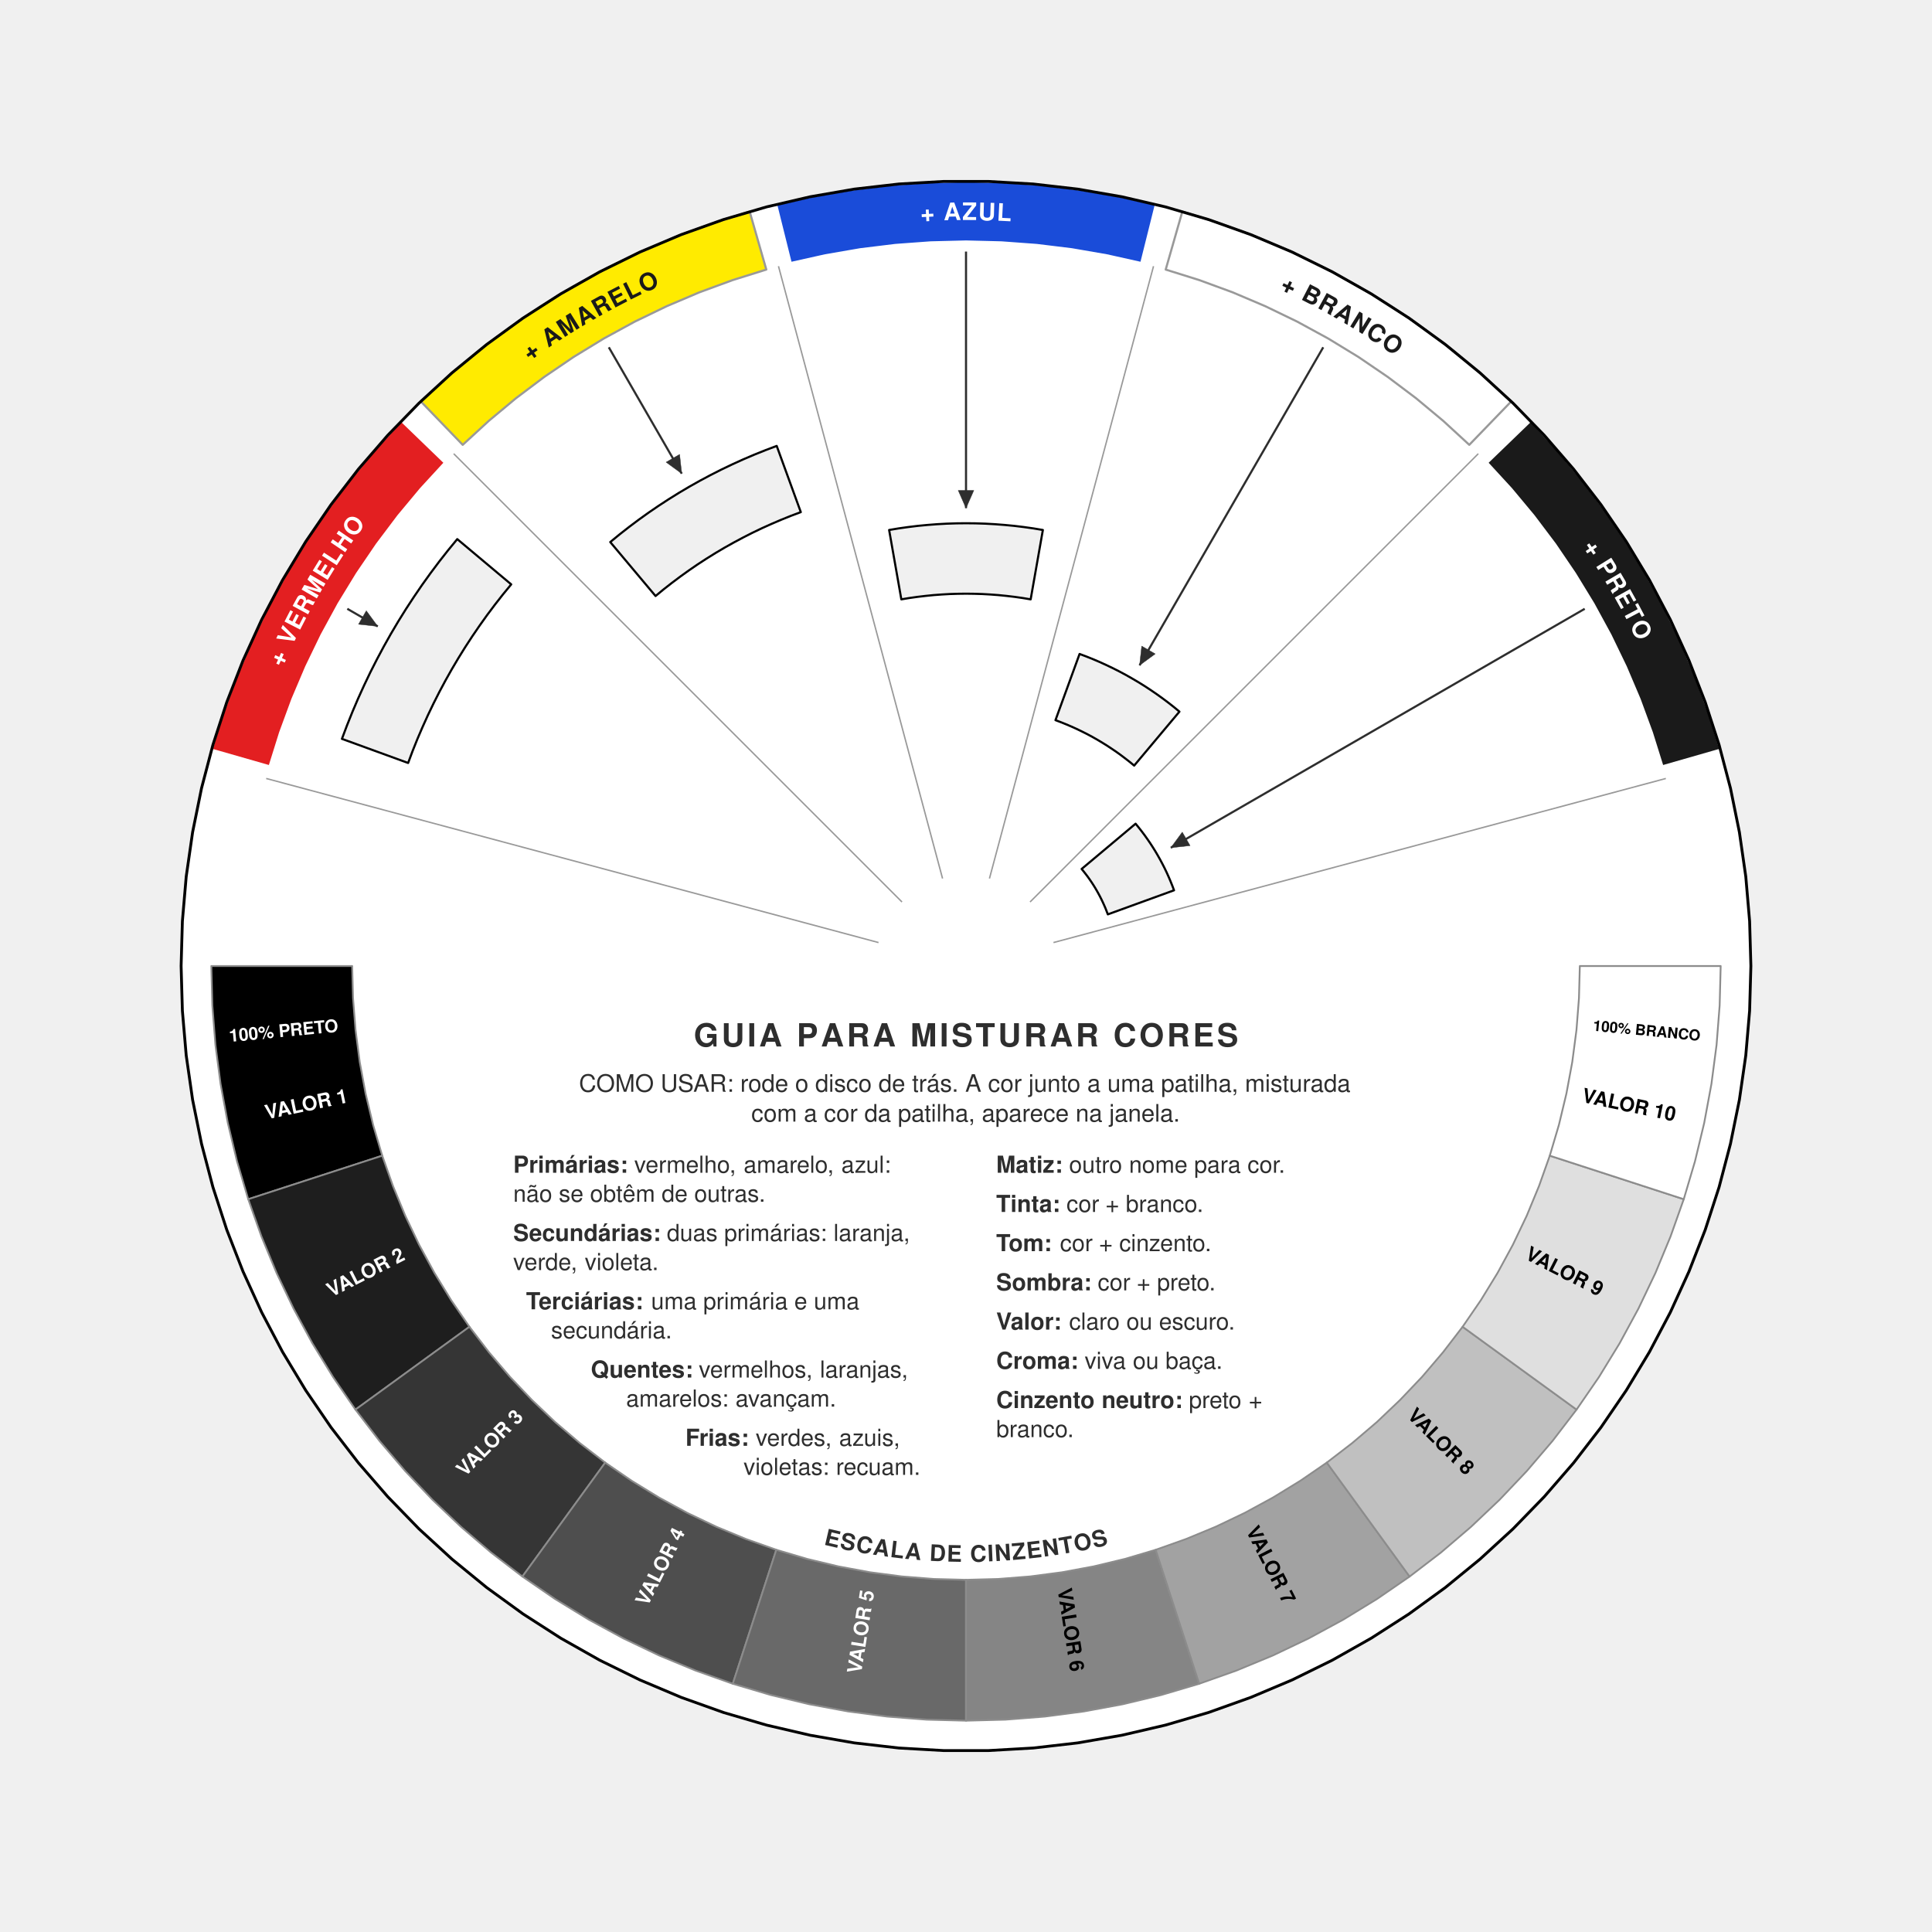
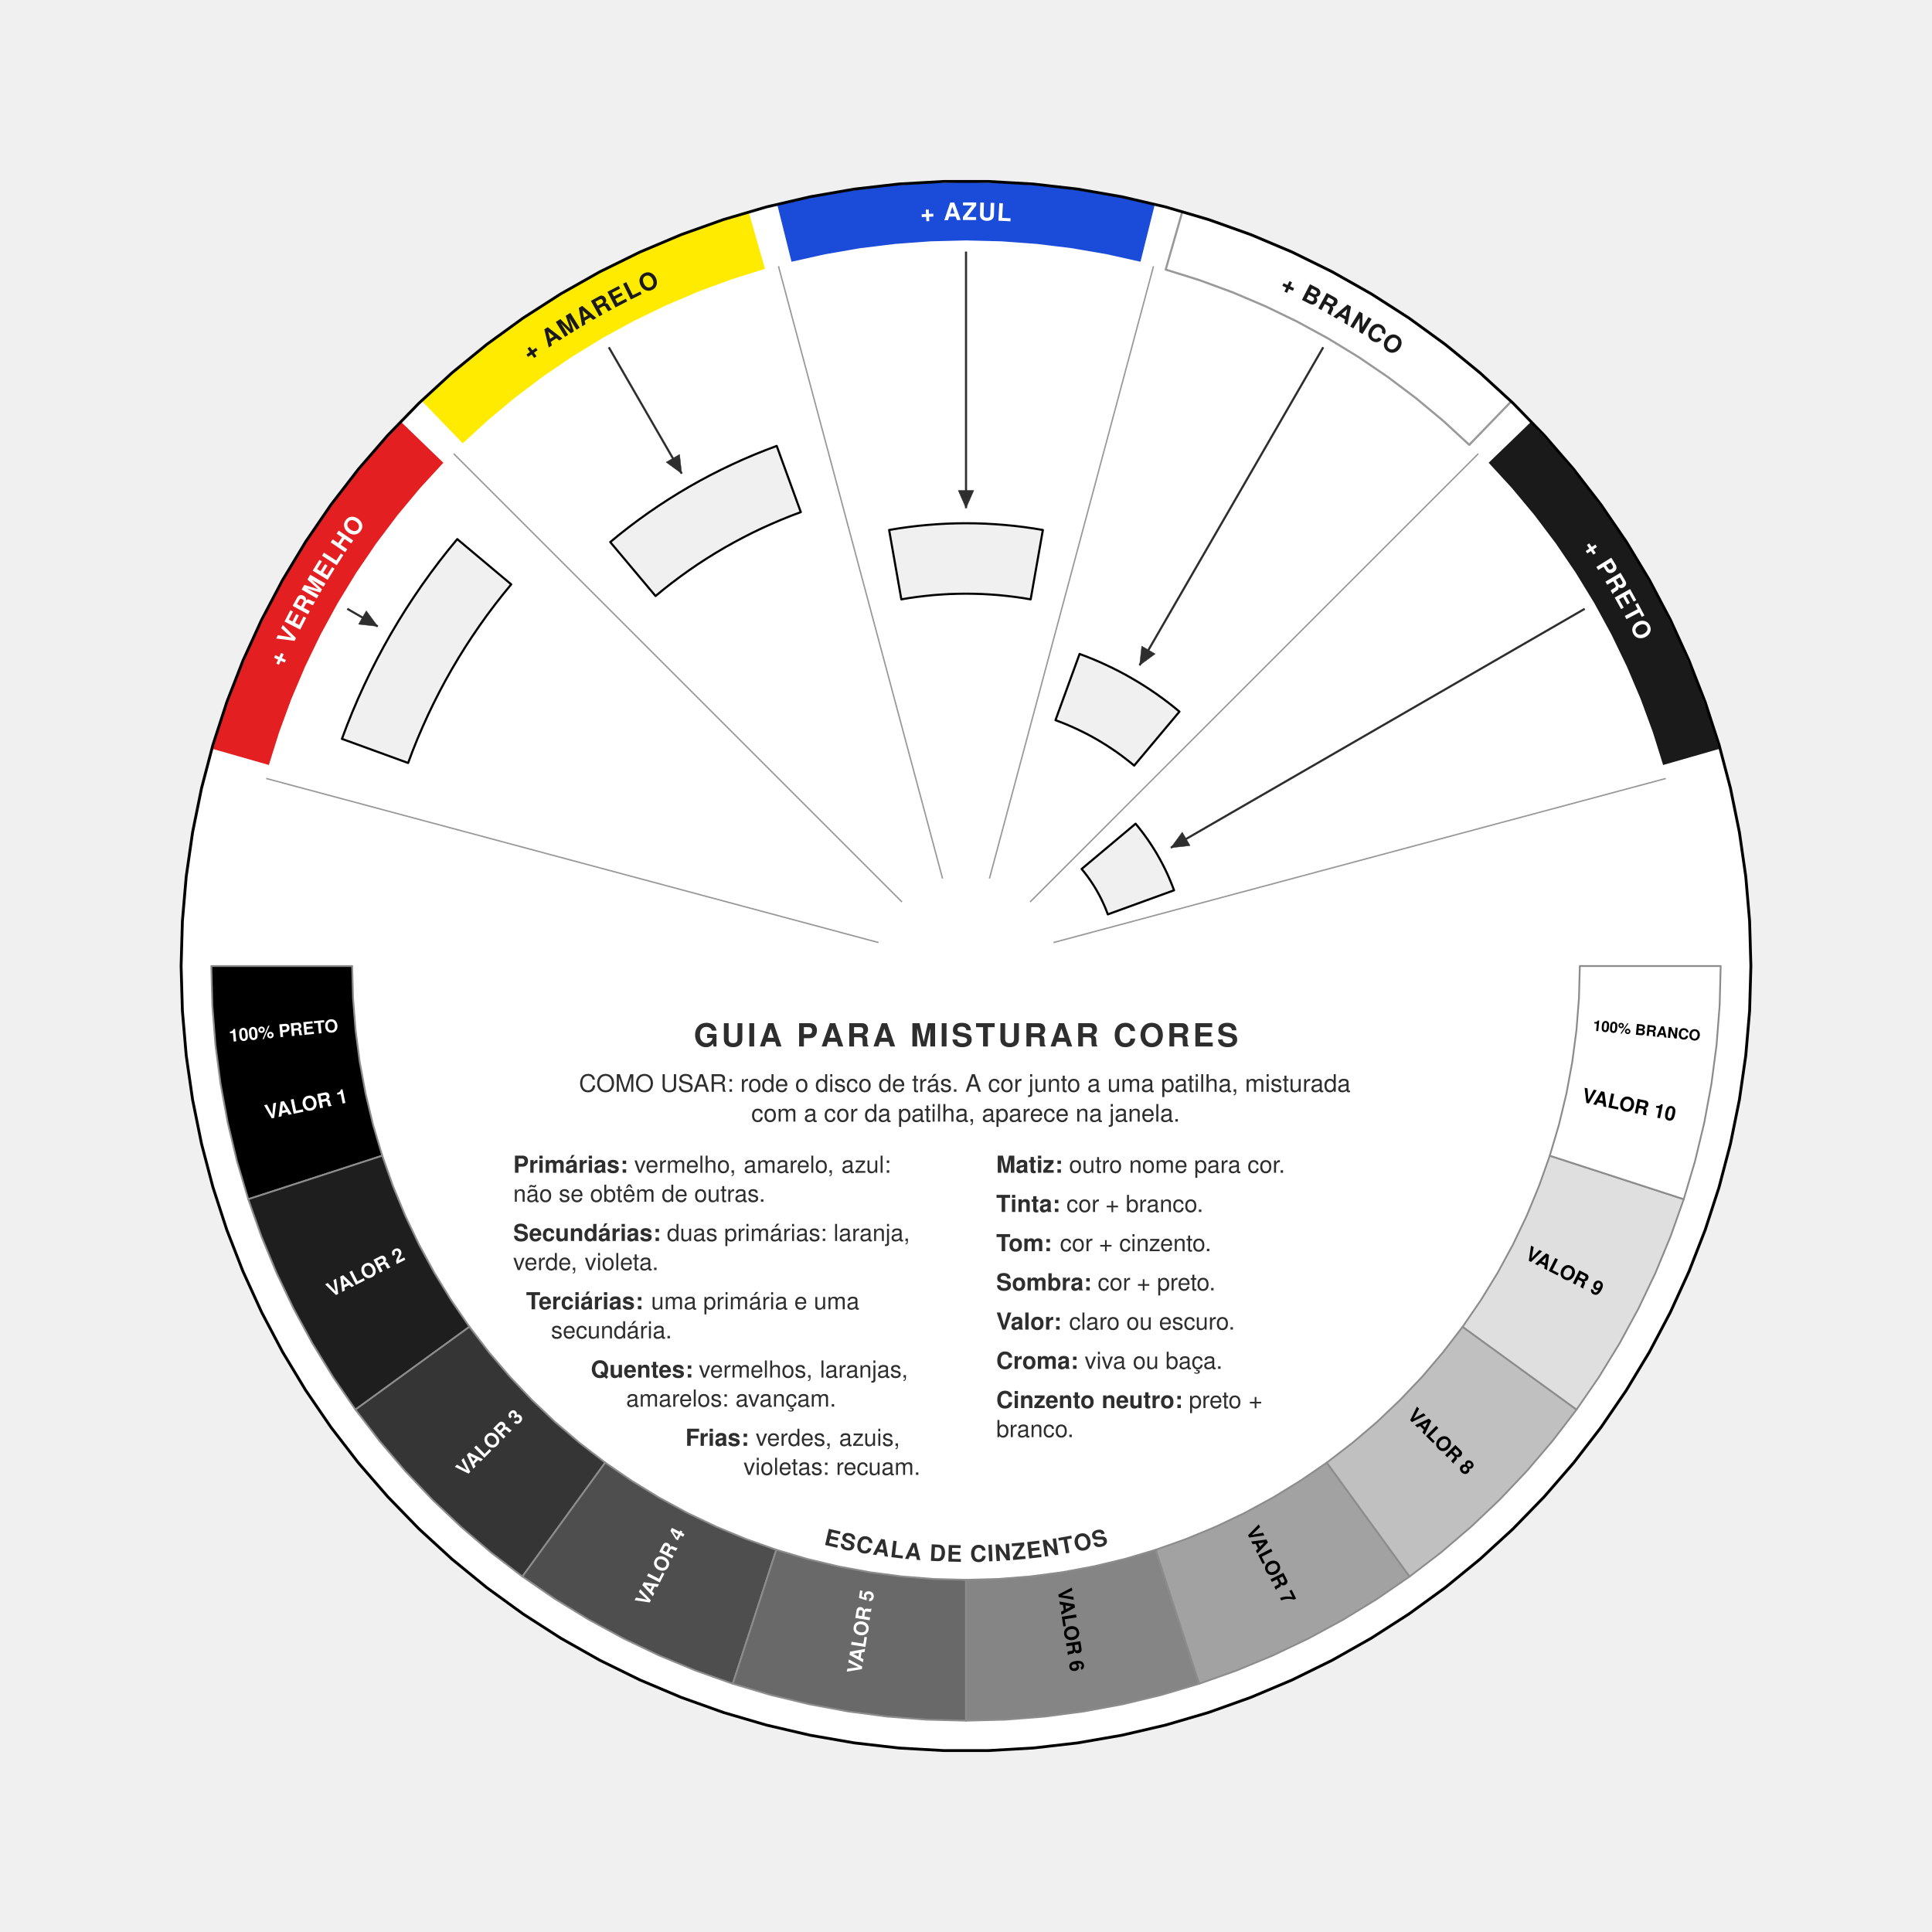
<svg xmlns="http://www.w3.org/2000/svg" viewBox="0 0 544.25 544.25" font-family="Helvetica, Arial, 'Liberation Sans', sans-serif">
  <path d="M493.23,272.13 L492.87,259.50 L491.79,246.92 L489.99,234.42 L487.48,222.05 L484.27,209.83 L480.37,197.82 L475.79,186.06 L470.54,174.57 L464.65,163.40 L458.13,152.59 L451.00,142.17 L443.29,132.17 L435.02,122.62 L426.22,113.57 L416.92,105.03 L407.14,97.03 L396.93,89.61 L386.30,82.79 L375.31,76.58 L363.98,71.00 L352.34,66.09 L340.45,61.85 L328.33,58.29 L316.03,55.43 L303.59,53.27 L291.05,51.83 L278.44,51.11 L265.81,51.11 L253.21,51.83 L240.66,53.27 L228.22,55.43 L215.92,58.29 L203.80,61.85 L191.91,66.09 L180.28,71.00 L168.94,76.58 L157.95,82.79 L147.33,89.61 L137.11,97.03 L127.33,105.03 L118.03,113.57 L109.23,122.62 L100.96,132.17 L93.25,142.17 L86.12,152.59 L79.60,163.40 L73.71,174.57 L68.46,186.06 L63.88,197.82 L59.98,209.83 L56.77,222.05 L54.26,234.42 L52.46,246.92 L51.38,259.50 L51.02,272.13 L51.38,284.75 L52.46,297.33 L54.26,309.83 L56.77,322.20 L59.98,334.42 L63.88,346.43 L68.46,358.19 L73.71,369.68 L79.60,380.85 L86.12,391.66 L93.25,402.09 L100.96,412.09 L109.23,421.63 L118.03,430.69 L127.33,439.22 L137.11,447.22 L147.33,454.64 L157.95,461.47 L168.94,467.68 L180.28,473.25 L191.91,478.16 L203.80,482.41 L215.92,485.96 L228.22,488.82 L240.66,490.98 L253.21,492.42 L265.81,493.14 L278.44,493.14 L291.05,492.42 L303.59,490.98 L316.03,488.82 L328.33,485.96 L340.45,482.41 L352.34,478.16 L363.98,473.25 L375.31,467.68 L386.30,461.47 L396.93,454.64 L407.14,447.22 L416.92,439.22 L426.22,430.69 L435.02,421.63 L443.29,412.09 L451.00,402.09 L458.13,391.66 L464.65,380.85 L470.54,369.68 L475.79,358.19 L480.37,346.43 L484.27,334.42 L487.48,322.20 L489.99,309.83 L491.79,297.33 L492.87,284.75 Z M128.81,151.87 L126.22,155.02 L123.70,158.23 L121.25,161.50 L118.87,164.82 L116.57,168.19 L114.34,171.60 L112.18,175.07 L110.10,178.58 L108.10,182.14 L106.18,185.74 L104.33,189.38 L102.57,193.06 L100.88,196.78 L99.28,200.53 L97.76,204.32 L96.32,208.14 L114.97,214.93 L116.25,211.51 L117.61,208.12 L119.05,204.77 L120.55,201.45 L122.13,198.16 L123.78,194.90 L125.50,191.68 L127.29,188.50 L129.15,185.36 L131.07,182.27 L133.07,179.21 L135.13,176.20 L137.25,173.23 L139.44,170.31 L141.69,167.44 L144.01,164.62 Z M218.80,125.62 L215.62,126.82 L212.46,128.09 L209.34,129.42 L206.24,130.83 L203.17,132.30 L200.14,133.84 L197.14,135.44 L194.17,137.11 L191.25,138.84 L188.36,140.64 L185.51,142.50 L182.70,144.42 L179.94,146.40 L177.22,148.44 L174.54,150.54 L171.91,152.70 L184.67,167.90 L186.96,166.01 L189.30,164.18 L191.67,162.40 L194.08,160.67 L196.53,158.99 L199.02,157.37 L201.54,155.80 L204.09,154.29 L206.68,152.84 L209.30,151.44 L211.95,150.09 L214.62,148.81 L217.33,147.59 L220.06,146.42 L222.81,145.31 L225.59,144.27 Z M293.78,149.30 L291.10,148.85 L288.41,148.47 L285.70,148.14 L283.00,147.88 L280.28,147.67 L277.57,147.52 L274.85,147.43 L272.13,147.40 L269.41,147.43 L266.69,147.52 L263.97,147.67 L261.26,147.88 L258.55,148.14 L255.85,148.47 L253.15,148.85 L250.47,149.30 L253.91,168.84 L256.17,168.46 L258.44,168.14 L260.71,167.87 L262.98,167.64 L265.27,167.47 L267.55,167.34 L269.84,167.27 L272.13,167.24 L274.41,167.27 L276.70,167.34 L278.99,167.47 L281.27,167.64 L283.54,167.87 L285.82,168.14 L288.08,168.46 L290.34,168.84 Z M332.25,200.47 L330.68,199.17 L329.07,197.91 L327.44,196.69 L325.78,195.50 L324.10,194.35 L322.39,193.23 L320.65,192.15 L318.90,191.12 L317.12,190.11 L315.32,189.15 L313.50,188.23 L311.66,187.35 L309.80,186.50 L307.92,185.70 L306.03,184.94 L304.12,184.22 L297.33,202.87 L298.84,203.44 L300.33,204.04 L301.81,204.67 L303.27,205.33 L304.72,206.03 L306.16,206.75 L307.58,207.51 L308.98,208.30 L310.36,209.12 L311.73,209.97 L313.07,210.85 L314.40,211.75 L315.71,212.69 L316.99,213.66 L318.26,214.65 L319.50,215.67 Z M330.73,250.80 L330.25,249.52 L329.74,248.26 L329.21,247.01 L328.65,245.77 L328.06,244.54 L327.44,243.33 L326.80,242.13 L326.13,240.94 L325.44,239.77 L324.72,238.62 L323.98,237.48 L323.21,236.36 L322.42,235.25 L321.60,234.16 L320.76,233.09 L319.90,232.04 L304.70,244.79 L305.29,245.51 L305.86,246.24 L306.42,246.98 L306.96,247.74 L307.48,248.50 L307.99,249.28 L308.48,250.07 L308.95,250.87 L309.40,251.67 L309.84,252.49 L310.26,253.32 L310.66,254.16 L311.04,255.00 L311.41,255.85 L311.75,256.72 L312.08,257.58 Z" fill="#ffffff" fill-rule="evenodd" />
  <path d="M113.08,118.54 L105.77,126.49 L98.85,134.79 L92.35,143.42 L86.27,152.35 L80.65,161.57 L75.47,171.06 L70.77,180.79 L66.55,190.73 L62.82,200.87 L59.59,211.18 L75.94,215.87 L78.92,206.35 L82.36,196.99 L86.26,187.81 L90.60,178.83 L95.37,170.08 L100.57,161.57 L106.18,153.32 L112.18,145.35 L118.56,137.69 L125.31,130.35 Z" fill="#e31f21" stroke="#ffffff" stroke-width="0.60" stroke-linejoin="round" />
  <text x="79.51" y="188.06" font-size="6.80" fill="#ffffff" font-weight="bold" transform="rotate(-65.88 79.51 188.06)">+</text>
  <text x="82.19" y="182.17" font-size="6.80" fill="#ffffff" font-weight="bold" transform="rotate(-64.04 82.19 182.17)">V</text>
  <text x="84.31" y="177.83" font-size="6.80" fill="#ffffff" font-weight="bold" transform="rotate(-62.72 84.31 177.83)">E</text>
  <text x="86.52" y="173.53" font-size="6.80" fill="#ffffff" font-weight="bold" transform="rotate(-61.35 86.52 173.53)">R</text>
  <text x="89.02" y="168.96" font-size="6.80" fill="#ffffff" font-weight="bold" transform="rotate(-59.83 89.02 168.96)">M</text>
  <text x="92.03" y="163.81" font-size="6.80" fill="#ffffff" font-weight="bold" transform="rotate(-58.36 92.03 163.81)">E</text>
  <text x="94.57" y="159.69" font-size="6.80" fill="#ffffff" font-weight="bold" transform="rotate(-57.09 94.57 159.69)">L</text>
  <text x="96.99" y="155.95" font-size="6.80" fill="#ffffff" font-weight="bold" transform="rotate(-55.77 96.99 155.95)">H</text>
  <text x="99.92" y="151.65" font-size="6.80" fill="#ffffff" font-weight="bold" transform="rotate(-54.30 99.92 151.65)">O</text>
  <path d="M128.81,151.87 L126.22,155.02 L123.70,158.23 L121.25,161.50 L118.87,164.82 L116.57,168.19 L114.34,171.60 L112.18,175.07 L110.10,178.58 L108.10,182.14 L106.18,185.74 L104.33,189.38 L102.57,193.06 L100.88,196.78 L99.28,200.53 L97.76,204.32 L96.32,208.14 L114.97,214.93 L116.25,211.51 L117.61,208.12 L119.05,204.77 L120.55,201.45 L122.13,198.16 L123.78,194.90 L125.50,191.68 L127.29,188.50 L129.15,185.36 L131.07,182.27 L133.07,179.21 L135.13,176.20 L137.25,173.23 L139.44,170.31 L141.69,167.44 L144.01,164.62 Z" fill="none" stroke="#000000" stroke-width="0.60" stroke-linejoin="round" />
  <path d="M97.83,171.50 L106.42,176.46" fill="none" stroke="#2e2e2e" stroke-width="0.60" stroke-linejoin="round" />
  <path d="M106.42,176.46 L100.99,175.86 L103.19,172.05 Z" fill="#2e2e2e" stroke="#2e2e2e" stroke-width="0.10" stroke-linejoin="round" />
-   <path d="M211.18,59.59 L200.87,62.82 L190.73,66.55 L180.79,70.77 L171.06,75.47 L161.57,80.65 L152.35,86.27 L143.42,92.35 L134.79,98.85 L126.49,105.77 L118.54,113.08 L130.35,125.31 L137.69,118.56 L145.35,112.18 L153.32,106.18 L161.57,100.57 L170.08,95.37 L178.83,90.60 L187.81,86.26 L196.99,82.36 L206.35,78.92 L215.87,75.94 Z" fill="#ffeb00" stroke="#999999" stroke-width="0.60" stroke-linejoin="round" />
+   <path d="M211.18,59.59 L200.87,62.82 L190.73,66.55 L180.79,70.77 L171.06,75.47 L161.57,80.65 L152.35,86.27 L143.42,92.35 L134.79,98.85 L126.49,105.77 L118.54,113.08 L130.35,125.31 L137.69,118.56 L145.35,112.18 L153.32,106.18 L161.57,100.57 L170.08,95.37 L178.83,90.60 L187.81,86.26 L196.99,82.36 L206.35,78.92 L215.87,75.94 Z" fill="#ffeb00" stroke="#ffffff" stroke-width="0.60" stroke-linejoin="round" />
  <text x="149.16" y="101.70" font-size="6.80" fill="#1a1a1a" font-weight="bold" transform="rotate(-35.27 149.16 101.70)">+</text>
  <text x="154.45" y="97.99" font-size="6.80" fill="#1a1a1a" font-weight="bold" transform="rotate(-33.38 154.45 97.99)">A</text>
  <text x="158.80" y="95.13" font-size="6.80" fill="#1a1a1a" font-weight="bold" transform="rotate(-31.86 158.80 95.13)">M</text>
  <text x="163.87" y="91.99" font-size="6.80" fill="#1a1a1a" font-weight="bold" transform="rotate(-30.33 163.87 91.99)">A</text>
  <text x="168.37" y="89.36" font-size="6.80" fill="#1a1a1a" font-weight="bold" transform="rotate(-28.91 168.37 89.36)">R</text>
  <text x="172.93" y="86.85" font-size="6.80" fill="#1a1a1a" font-weight="bold" transform="rotate(-27.54 172.93 86.85)">E</text>
  <text x="177.22" y="84.61" font-size="6.80" fill="#1a1a1a" font-weight="bold" transform="rotate(-26.28 177.22 84.61)">L</text>
  <text x="181.22" y="82.64" font-size="6.80" fill="#1a1a1a" font-weight="bold" transform="rotate(-24.91 181.22 82.64)">O</text>
  <path d="M218.80,125.62 L215.62,126.82 L212.46,128.09 L209.34,129.42 L206.24,130.83 L203.17,132.30 L200.14,133.84 L197.14,135.44 L194.17,137.11 L191.25,138.84 L188.36,140.64 L185.51,142.50 L182.70,144.42 L179.94,146.40 L177.22,148.44 L174.54,150.54 L171.91,152.70 L184.67,167.90 L186.96,166.01 L189.30,164.18 L191.67,162.40 L194.08,160.67 L196.53,158.99 L199.02,157.37 L201.54,155.80 L204.09,154.29 L206.68,152.84 L209.30,151.44 L211.95,150.09 L214.62,148.81 L217.33,147.59 L220.06,146.42 L222.81,145.31 L225.59,144.27 Z" fill="none" stroke="#000000" stroke-width="0.60" stroke-linejoin="round" />
  <path d="M171.50,97.83 L192.05,133.43" fill="none" stroke="#2e2e2e" stroke-width="0.60" stroke-linejoin="round" />
  <path d="M192.05,133.43 L187.64,130.20 L191.45,128.00 Z" fill="#2e2e2e" stroke="#2e2e2e" stroke-width="0.10" stroke-linejoin="round" />
  <path d="M325.62,57.59 L315.07,55.23 L304.43,53.40 L293.70,52.08 L282.93,51.29 L272.13,51.02 L261.33,51.29 L250.55,52.08 L239.83,53.40 L229.18,55.23 L218.64,57.59 L222.75,74.09 L232.48,71.92 L242.31,70.22 L252.21,69.01 L262.16,68.28 L272.13,68.03 L282.10,68.28 L292.04,69.01 L301.94,70.22 L311.77,71.92 L321.50,74.09 Z" fill="#1a4cd9" stroke="#ffffff" stroke-width="0.60" stroke-linejoin="round" />
  <text x="259.39" y="62.35" font-size="6.80" fill="#ffffff" font-weight="bold" transform="rotate(-2.93 259.39 62.35)">+</text>
  <text x="265.84" y="62.06" font-size="6.80" fill="#ffffff" font-weight="bold" transform="rotate(-1.04 265.84 62.06)">A</text>
  <text x="271.05" y="61.97" font-size="6.80" fill="#ffffff" font-weight="bold" transform="rotate(0.27 271.05 61.97)">Z</text>
  <text x="275.51" y="61.99" font-size="6.80" fill="#ffffff" font-weight="bold" transform="rotate(1.59 275.51 61.99)">U</text>
  <text x="280.71" y="62.14" font-size="6.80" fill="#ffffff" font-weight="bold" transform="rotate(2.91 280.71 62.14)">L</text>
  <path d="M293.78,149.30 L291.10,148.85 L288.41,148.47 L285.70,148.14 L283.00,147.88 L280.28,147.67 L277.57,147.52 L274.85,147.43 L272.13,147.40 L269.41,147.43 L266.69,147.52 L263.97,147.67 L261.26,147.88 L258.55,148.14 L255.85,148.47 L253.15,148.85 L250.47,149.30 L253.91,168.84 L256.17,168.46 L258.44,168.14 L260.71,167.87 L262.98,167.64 L265.27,167.47 L267.55,167.34 L269.84,167.27 L272.13,167.24 L274.41,167.27 L276.70,167.34 L278.99,167.47 L281.27,167.64 L283.54,167.87 L285.82,168.14 L288.08,168.46 L290.34,168.84 Z" fill="none" stroke="#000000" stroke-width="0.60" stroke-linejoin="round" />
  <path d="M272.13,70.87 L272.13,143.15" fill="none" stroke="#2e2e2e" stroke-width="0.60" stroke-linejoin="round" />
  <path d="M272.13,143.15 L269.93,138.15 L274.33,138.15 Z" fill="#2e2e2e" stroke="#2e2e2e" stroke-width="0.10" stroke-linejoin="round" />
  <path d="M425.72,113.08 L417.76,105.77 L409.46,98.85 L400.83,92.35 L391.90,86.27 L382.68,80.65 L373.19,75.47 L363.46,70.77 L353.52,66.55 L343.38,62.82 L333.07,59.59 L328.38,75.94 L337.90,78.92 L347.26,82.36 L356.44,86.26 L365.42,90.60 L374.17,95.37 L382.69,100.57 L390.93,106.18 L398.90,112.18 L406.56,118.56 L413.90,125.31 Z" fill="#ffffff" stroke="#999999" stroke-width="0.60" stroke-linejoin="round" />
  <text x="360.43" y="81.42" font-size="6.80" fill="#1a1a1a" font-weight="bold" transform="rotate(25.39 360.43 81.42)">+</text>
  <text x="366.26" y="84.22" font-size="6.80" fill="#1a1a1a" font-weight="bold" transform="rotate(27.28 366.26 84.22)">B</text>
  <text x="370.89" y="86.61" font-size="6.80" fill="#1a1a1a" font-weight="bold" transform="rotate(28.70 370.89 86.61)">R</text>
  <text x="375.45" y="89.12" font-size="6.80" fill="#1a1a1a" font-weight="bold" transform="rotate(30.12 375.45 89.12)">A</text>
  <text x="379.96" y="91.73" font-size="6.80" fill="#1a1a1a" font-weight="bold" transform="rotate(31.54 379.96 91.73)">N</text>
  <text x="384.40" y="94.46" font-size="6.80" fill="#1a1a1a" font-weight="bold" transform="rotate(32.96 384.40 94.46)">C</text>
  <text x="388.77" y="97.30" font-size="6.80" fill="#1a1a1a" font-weight="bold" transform="rotate(34.43 388.77 97.30)">O</text>
  <path d="M332.25,200.47 L330.68,199.17 L329.07,197.91 L327.44,196.69 L325.78,195.50 L324.10,194.35 L322.39,193.23 L320.65,192.15 L318.90,191.12 L317.12,190.11 L315.32,189.15 L313.50,188.23 L311.66,187.35 L309.80,186.50 L307.92,185.70 L306.03,184.94 L304.12,184.22 L297.33,202.87 L298.84,203.44 L300.33,204.04 L301.81,204.67 L303.27,205.33 L304.72,206.03 L306.16,206.75 L307.58,207.51 L308.98,208.30 L310.36,209.12 L311.73,209.97 L313.07,210.85 L314.40,211.75 L315.71,212.69 L316.99,213.66 L318.26,214.65 L319.50,215.67 Z" fill="none" stroke="#000000" stroke-width="0.60" stroke-linejoin="round" />
  <path d="M372.76,97.83 L321.02,187.43" fill="none" stroke="#2e2e2e" stroke-width="0.60" stroke-linejoin="round" />
  <path d="M321.02,187.43 L321.62,182.00 L325.43,184.20 Z" fill="#2e2e2e" stroke="#2e2e2e" stroke-width="0.10" stroke-linejoin="round" />
  <path d="M484.66,211.18 L481.43,200.87 L477.70,190.73 L473.48,180.79 L468.78,171.06 L463.61,161.57 L457.98,152.35 L451.90,143.42 L445.40,134.79 L438.49,126.49 L431.17,118.54 L418.94,130.35 L425.69,137.69 L432.07,145.35 L438.08,153.32 L443.68,161.57 L448.88,170.08 L453.65,178.83 L457.99,187.81 L461.89,196.99 L465.33,206.35 L468.31,215.87 Z" fill="#1a1a1a" stroke="#ffffff" stroke-width="0.60" stroke-linejoin="round" />
  <text x="445.87" y="153.88" font-size="6.80" fill="#ffffff" font-weight="bold" transform="rotate(56.30 445.87 153.88)">+</text>
  <text x="449.42" y="159.28" font-size="6.80" fill="#ffffff" font-weight="bold" transform="rotate(58.14 449.42 159.28)">P</text>
  <text x="451.97" y="163.39" font-size="6.80" fill="#ffffff" font-weight="bold" transform="rotate(59.51 451.97 163.39)">R</text>
  <text x="454.61" y="167.88" font-size="6.80" fill="#ffffff" font-weight="bold" transform="rotate(60.88 454.61 167.88)">E</text>
  <text x="456.96" y="172.11" font-size="6.80" fill="#ffffff" font-weight="bold" transform="rotate(62.15 456.96 172.11)">T</text>
  <text x="459.04" y="176.04" font-size="6.80" fill="#ffffff" font-weight="bold" transform="rotate(63.52 459.04 176.04)">O</text>
  <path d="M330.73,250.80 L330.25,249.52 L329.74,248.26 L329.21,247.01 L328.65,245.77 L328.06,244.54 L327.44,243.33 L326.80,242.13 L326.13,240.94 L325.44,239.77 L324.72,238.62 L323.98,237.48 L323.21,236.36 L322.42,235.25 L321.60,234.16 L320.76,233.09 L319.90,232.04 L304.70,244.79 L305.29,245.51 L305.86,246.24 L306.42,246.98 L306.96,247.74 L307.48,248.50 L307.99,249.28 L308.48,250.07 L308.95,250.87 L309.40,251.67 L309.84,252.49 L310.26,253.32 L310.66,254.16 L311.04,255.00 L311.41,255.85 L311.75,256.72 L312.08,257.58 Z" fill="none" stroke="#000000" stroke-width="0.60" stroke-linejoin="round" />
  <path d="M446.42,171.50 L329.82,238.82" fill="none" stroke="#2e2e2e" stroke-width="0.60" stroke-linejoin="round" />
  <path d="M329.82,238.82 L333.05,234.41 L335.25,238.22 Z" fill="#2e2e2e" stroke="#2e2e2e" stroke-width="0.10" stroke-linejoin="round" />
  <path d="M247.48,265.52 L74.99,219.30" fill="none" stroke="#999999" stroke-width="0.40" stroke-linejoin="round" />
  <path d="M254.09,254.09 L127.81,127.81" fill="none" stroke="#999999" stroke-width="0.40" stroke-linejoin="round" />
  <path d="M265.52,247.48 L219.30,74.99" fill="none" stroke="#999999" stroke-width="0.40" stroke-linejoin="round" />
  <path d="M278.73,247.48 L324.95,74.99" fill="none" stroke="#999999" stroke-width="0.40" stroke-linejoin="round" />
  <path d="M290.17,254.09 L416.44,127.81" fill="none" stroke="#999999" stroke-width="0.40" stroke-linejoin="round" />
  <path d="M296.77,265.52 L469.27,219.30" fill="none" stroke="#999999" stroke-width="0.40" stroke-linejoin="round" />
  <path d="M59.53,272.13 L59.82,283.25 L60.69,294.35 L62.14,305.38 L64.17,316.33 L66.77,327.15 L69.93,337.82 L107.68,325.56 L105.10,316.88 L102.99,308.08 L101.34,299.18 L100.16,290.20 L99.45,281.18 L99.21,272.13 Z" fill="#000000" stroke="#8c8c8c" stroke-width="0.50" stroke-linejoin="round" />
  <text x="64.68" y="293.52" font-size="4.95" fill="#ffffff" font-weight="bold" transform="rotate(-5.40 64.68 293.52)">100% PRETO</text>
  <text x="75.08" y="315.35" font-size="5.60" fill="#ffffff" font-weight="bold" transform="rotate(-11.80 75.08 315.35)">VALOR 1</text>
  <path d="M69.93,337.82 L73.65,348.31 L77.91,358.60 L82.70,368.64 L88.01,378.43 L93.83,387.92 L100.13,397.09 L132.24,373.76 L127.11,366.30 L122.38,358.58 L118.06,350.63 L114.16,342.46 L110.70,334.09 L107.68,325.56 Z" fill="#1e1e1e" stroke="#8c8c8c" stroke-width="0.50" stroke-linejoin="round" />
  <text x="93.31" y="365.50" font-size="5.60" fill="#ffffff" font-weight="bold" transform="rotate(-27.00 93.31 365.50)">VALOR 2</text>
  <path d="M100.13,397.09 L106.91,405.92 L114.13,414.38 L121.80,422.46 L129.87,430.12 L138.33,437.35 L147.16,444.12 L170.49,412.02 L163.31,406.50 L156.42,400.63 L149.86,394.39 L143.63,387.83 L137.75,380.94 L132.24,373.76 Z" fill="#353535" stroke="#8c8c8c" stroke-width="0.50" stroke-linejoin="round" />
  <text x="130.91" y="416.19" font-size="5.60" fill="#ffffff" font-weight="bold" transform="rotate(-45.00 130.91 416.19)">VALOR 3</text>
  <path d="M147.16,444.12 L156.34,450.43 L165.83,456.24 L175.61,461.55 L185.65,466.34 L195.94,470.60 L206.43,474.32 L218.69,436.58 L210.16,433.55 L201.80,430.09 L193.62,426.19 L185.67,421.87 L177.95,417.14 L170.49,412.02 Z" fill="#4e4e4e" stroke="#8c8c8c" stroke-width="0.50" stroke-linejoin="round" />
  <text x="182.34" y="452.77" font-size="5.60" fill="#ffffff" font-weight="bold" transform="rotate(-63.00 182.34 452.77)">VALOR 4</text>
  <path d="M206.43,474.32 L217.10,477.48 L227.92,480.08 L238.87,482.11 L249.90,483.56 L261.00,484.43 L272.13,484.72 L272.13,445.04 L263.08,444.80 L254.05,444.09 L245.08,442.91 L236.18,441.26 L227.37,439.15 L218.69,436.58 Z" fill="#696969" stroke="#8c8c8c" stroke-width="0.50" stroke-linejoin="round" />
  <text x="242.56" y="471.68" font-size="5.60" fill="#ffffff" font-weight="bold" transform="rotate(-81.00 242.56 471.68)">VALOR 5</text>
  <path d="M272.13,484.72 L283.25,484.43 L294.35,483.56 L305.38,482.11 L316.33,480.08 L327.15,477.48 L337.82,474.32 L325.56,436.58 L316.88,439.15 L308.08,441.26 L299.18,442.91 L290.20,444.09 L281.18,444.80 L272.13,445.04 Z" fill="#858585" stroke="#8c8c8c" stroke-width="0.50" stroke-linejoin="round" />
  <text x="297.89" y="447.71" font-size="5.60" fill="#000000" font-weight="bold" transform="rotate(81.00 297.89 447.71)">VALOR 6</text>
  <path d="M337.82,474.32 L348.31,470.60 L358.60,466.34 L368.64,461.55 L378.43,456.24 L387.92,450.43 L397.09,444.12 L373.76,412.02 L366.30,417.14 L358.58,421.87 L350.63,426.19 L342.46,430.09 L334.09,433.55 L325.56,436.58 Z" fill="#a2a2a2" stroke="#8c8c8c" stroke-width="0.50" stroke-linejoin="round" />
  <text x="350.89" y="431.15" font-size="5.60" fill="#000000" font-weight="bold" transform="rotate(63.00 350.89 431.15)">VALOR 7</text>
  <path d="M397.09,444.12 L405.92,437.35 L414.38,430.12 L422.46,422.46 L430.12,414.38 L437.35,405.92 L444.12,397.09 L412.02,373.76 L406.50,380.94 L400.63,387.83 L394.39,394.39 L387.83,400.63 L380.94,406.50 L373.76,412.02 Z" fill="#c0c0c0" stroke="#8c8c8c" stroke-width="0.50" stroke-linejoin="round" />
  <text x="396.18" y="399.03" font-size="5.60" fill="#000000" font-weight="bold" transform="rotate(45.00 396.18 399.03)">VALOR 8</text>
  <path d="M444.12,397.09 L450.43,387.92 L456.24,378.43 L461.55,368.64 L466.34,358.60 L470.60,348.31 L474.32,337.82 L436.58,325.56 L433.55,334.09 L430.09,342.46 L426.19,350.63 L421.87,358.58 L417.14,366.30 L412.02,373.76 Z" fill="#dfdfdf" stroke="#8c8c8c" stroke-width="0.50" stroke-linejoin="round" />
  <text x="429.32" y="354.48" font-size="5.60" fill="#000000" font-weight="bold" transform="rotate(27.00 429.32 354.48)">VALOR 9</text>
  <path d="M474.32,337.82 L477.48,327.15 L480.08,316.33 L482.11,305.38 L483.56,294.35 L484.43,283.25 L484.72,272.13 L445.04,272.13 L444.80,281.18 L444.09,290.20 L442.91,299.18 L441.26,308.08 L439.15,316.88 L436.58,325.56 Z" fill="#ffffff" stroke="#8c8c8c" stroke-width="0.50" stroke-linejoin="round" />
  <text x="448.64" y="290.33" font-size="4.20" fill="#000000" font-weight="bold" transform="rotate(5.40 448.64 290.33)">100% BRANCO</text>
  <text x="445.41" y="310.39" font-size="5.60" fill="#000000" font-weight="bold" transform="rotate(11.80 445.41 310.39)">VALOR 10</text>
  <text x="231.95" y="435.11" font-size="6.40" fill="#2e2e2e" font-weight="bold" transform="rotate(13.12 231.95 435.11)">E</text>
  <text x="236.40" y="436.14" font-size="6.40" fill="#2e2e2e" font-weight="bold" transform="rotate(11.56 236.40 436.14)">S</text>
  <text x="240.88" y="437.05" font-size="6.40" fill="#2e2e2e" font-weight="bold" transform="rotate(9.94 240.88 437.05)">C</text>
  <text x="245.72" y="437.90" font-size="6.40" fill="#2e2e2e" font-weight="bold" transform="rotate(8.26 245.72 437.90)">A</text>
  <text x="250.59" y="438.60" font-size="6.40" fill="#2e2e2e" font-weight="bold" transform="rotate(6.70 250.59 438.60)">L</text>
  <text x="254.78" y="439.09" font-size="6.40" fill="#2e2e2e" font-weight="bold" transform="rotate(5.14 254.78 439.09)">A</text>
  <text x="261.75" y="439.67" font-size="6.40" fill="#2e2e2e" font-weight="bold" transform="rotate(2.75 261.75 439.67)">D</text>
  <text x="266.67" y="439.90" font-size="6.40" fill="#2e2e2e" font-weight="bold" transform="rotate(1.13 266.67 439.90)">E</text>
  <text x="273.32" y="439.98" font-size="6.40" fill="#2e2e2e" font-weight="bold" transform="rotate(-1.19 273.32 439.98)">C</text>
  <text x="278.24" y="439.86" font-size="6.40" fill="#2e2e2e" font-weight="bold" transform="rotate(-2.39 278.24 439.86)">I</text>
  <text x="280.31" y="439.79" font-size="6.40" fill="#2e2e2e" font-weight="bold" transform="rotate(-3.58 280.31 439.79)">N</text>
  <text x="285.22" y="439.47" font-size="6.40" fill="#2e2e2e" font-weight="bold" transform="rotate(-5.14 285.22 439.47)">Z</text>
  <text x="289.42" y="439.09" font-size="6.40" fill="#2e2e2e" font-weight="bold" transform="rotate(-6.64 289.42 439.09)">E</text>
  <text x="293.96" y="438.56" font-size="6.40" fill="#2e2e2e" font-weight="bold" transform="rotate(-8.26 293.96 438.56)">N</text>
  <text x="298.82" y="437.85" font-size="6.40" fill="#2e2e2e" font-weight="bold" transform="rotate(-9.82 298.82 437.85)">T</text>
  <text x="302.97" y="437.13" font-size="6.40" fill="#2e2e2e" font-weight="bold" transform="rotate(-11.44 302.97 437.13)">O</text>
  <text x="308.15" y="436.08" font-size="6.40" fill="#2e2e2e" font-weight="bold" transform="rotate(-13.12 308.15 436.08)">S</text>
  <text x="195.43" y="294.80" font-size="9.00" fill="#2e2e2e" font-weight="bold">G</text>
  <text x="203.23" y="294.80" font-size="9.00" fill="#2e2e2e" font-weight="bold">U</text>
  <text x="210.53" y="294.80" font-size="9.00" fill="#2e2e2e" font-weight="bold">I</text>
  <text x="213.83" y="294.80" font-size="9.00" fill="#2e2e2e" font-weight="bold">A</text>
  <text x="224.43" y="294.80" font-size="9.00" fill="#2e2e2e" font-weight="bold">P</text>
  <text x="231.23" y="294.80" font-size="9.00" fill="#2e2e2e" font-weight="bold">A</text>
  <text x="238.53" y="294.80" font-size="9.00" fill="#2e2e2e" font-weight="bold">R</text>
  <text x="245.83" y="294.80" font-size="9.00" fill="#2e2e2e" font-weight="bold">A</text>
  <text x="256.43" y="294.80" font-size="9.00" fill="#2e2e2e" font-weight="bold">M</text>
  <text x="264.72" y="294.80" font-size="9.00" fill="#2e2e2e" font-weight="bold">I</text>
  <text x="268.03" y="294.80" font-size="9.00" fill="#2e2e2e" font-weight="bold">S</text>
  <text x="274.83" y="294.80" font-size="9.00" fill="#2e2e2e" font-weight="bold">T</text>
  <text x="281.13" y="294.80" font-size="9.00" fill="#2e2e2e" font-weight="bold">U</text>
  <text x="288.43" y="294.80" font-size="9.00" fill="#2e2e2e" font-weight="bold">R</text>
  <text x="295.72" y="294.80" font-size="9.00" fill="#2e2e2e" font-weight="bold">A</text>
  <text x="303.02" y="294.80" font-size="9.00" fill="#2e2e2e" font-weight="bold">R</text>
  <text x="313.62" y="294.80" font-size="9.00" fill="#2e2e2e" font-weight="bold">C</text>
  <text x="320.92" y="294.80" font-size="9.00" fill="#2e2e2e" font-weight="bold">O</text>
  <text x="328.72" y="294.80" font-size="9.00" fill="#2e2e2e" font-weight="bold">R</text>
  <text x="336.02" y="294.80" font-size="9.00" fill="#2e2e2e" font-weight="bold">E</text>
  <text x="342.82" y="294.80" font-size="9.00" fill="#2e2e2e" font-weight="bold">S</text>
  <text x="163.09" y="307.56" font-size="6.80" fill="#2e2e2e">COMO USAR: rode o disco de trás. A cor junto a uma patilha, misturada</text>
  <text x="211.65" y="315.96" font-size="6.80" fill="#2e2e2e">com a cor da patilha, aparece na janela.</text>
  <text x="144.57" y="330.36" font-size="6.60" fill="#2e2e2e" font-weight="bold">Primárias:</text>
  <text x="178.68" y="330.36" font-size="6.60" fill="#2e2e2e">vermelho,</text>
  <text x="209.49" y="330.36" font-size="6.60" fill="#2e2e2e">amarelo,</text>
  <text x="237.00" y="330.36" font-size="6.60" fill="#2e2e2e">azul:</text>
  <text x="144.57" y="338.54" font-size="6.60" fill="#2e2e2e">não</text>
  <text x="157.41" y="338.54" font-size="6.60" fill="#2e2e2e">se</text>
  <text x="166.21" y="338.54" font-size="6.60" fill="#2e2e2e">obtêm</text>
  <text x="186.39" y="338.54" font-size="6.60" fill="#2e2e2e">de</text>
  <text x="195.57" y="338.54" font-size="6.60" fill="#2e2e2e">outras.</text>
  <text x="144.57" y="349.59" font-size="6.60" fill="#2e2e2e" font-weight="bold">Secundárias:</text>
  <text x="187.85" y="349.59" font-size="6.60" fill="#2e2e2e">duas</text>
  <text x="203.99" y="349.59" font-size="6.60" fill="#2e2e2e">primárias:</text>
  <text x="234.80" y="349.59" font-size="6.60" fill="#2e2e2e">laranja,</text>
  <text x="144.57" y="357.78" font-size="6.60" fill="#2e2e2e">verde,</text>
  <text x="164.74" y="357.78" font-size="6.60" fill="#2e2e2e">violeta.</text>
  <text x="148.20" y="368.82" font-size="6.60" fill="#2e2e2e" font-weight="bold">Terciárias:</text>
  <text x="183.42" y="368.82" font-size="6.60" fill="#2e2e2e">uma</text>
  <text x="198.09" y="368.82" font-size="6.60" fill="#2e2e2e">primária</text>
  <text x="223.75" y="368.82" font-size="6.60" fill="#2e2e2e">e</text>
  <text x="229.26" y="368.82" font-size="6.60" fill="#2e2e2e">uma</text>
  <text x="155.22" y="377.01" font-size="6.60" fill="#2e2e2e">secundária.</text>
  <text x="166.42" y="388.06" font-size="6.60" fill="#2e2e2e" font-weight="bold">Quentes:</text>
  <text x="196.86" y="388.06" font-size="6.60" fill="#2e2e2e">vermelhos,</text>
  <text x="230.97" y="388.06" font-size="6.60" fill="#2e2e2e">laranjas,</text>
  <text x="176.38" y="396.24" font-size="6.60" fill="#2e2e2e">amarelos:</text>
  <text x="207.19" y="396.24" font-size="6.60" fill="#2e2e2e">avançam.</text>
  <text x="193.09" y="407.29" font-size="6.60" fill="#2e2e2e" font-weight="bold">Frias:</text>
  <text x="212.89" y="407.29" font-size="6.60" fill="#2e2e2e">verdes,</text>
  <text x="236.37" y="407.29" font-size="6.60" fill="#2e2e2e">azuis,</text>
  <text x="209.46" y="415.47" font-size="6.60" fill="#2e2e2e">violetas:</text>
  <text x="235.50" y="415.47" font-size="6.60" fill="#2e2e2e">recuam.</text>
  <text x="280.63" y="330.36" font-size="6.60" fill="#2e2e2e" font-weight="bold">Matiz:</text>
  <text x="301.16" y="330.36" font-size="6.60" fill="#2e2e2e">outro</text>
  <text x="318.04" y="330.36" font-size="6.60" fill="#2e2e2e">nome</text>
  <text x="336.38" y="330.36" font-size="6.60" fill="#2e2e2e">para</text>
  <text x="351.42" y="330.36" font-size="6.60" fill="#2e2e2e">cor.</text>
  <text x="280.63" y="341.41" font-size="6.60" fill="#2e2e2e" font-weight="bold">Tinta:</text>
  <text x="300.43" y="341.41" font-size="6.60" fill="#2e2e2e">cor</text>
  <text x="311.43" y="341.41" font-size="6.60" fill="#2e2e2e">+</text>
  <text x="317.12" y="341.41" font-size="6.60" fill="#2e2e2e">branco.</text>
  <text x="280.63" y="352.46" font-size="6.60" fill="#2e2e2e" font-weight="bold">Tom:</text>
  <text x="298.60" y="352.46" font-size="6.60" fill="#2e2e2e">cor</text>
  <text x="309.60" y="352.46" font-size="6.60" fill="#2e2e2e">+</text>
  <text x="315.29" y="352.46" font-size="6.60" fill="#2e2e2e">cinzento.</text>
  <text x="280.63" y="363.50" font-size="6.60" fill="#2e2e2e" font-weight="bold">Sombra:</text>
  <text x="309.23" y="363.50" font-size="6.60" fill="#2e2e2e">cor</text>
  <text x="320.24" y="363.50" font-size="6.60" fill="#2e2e2e">+</text>
  <text x="325.93" y="363.50" font-size="6.60" fill="#2e2e2e">preto.</text>
  <text x="280.63" y="374.55" font-size="6.60" fill="#2e2e2e" font-weight="bold">Valor:</text>
  <text x="301.17" y="374.55" font-size="6.60" fill="#2e2e2e">claro</text>
  <text x="317.31" y="374.55" font-size="6.60" fill="#2e2e2e">ou</text>
  <text x="326.48" y="374.55" font-size="6.60" fill="#2e2e2e">escuro.</text>
  <text x="280.63" y="385.60" font-size="6.60" fill="#2e2e2e" font-weight="bold">Croma:</text>
  <text x="305.56" y="385.60" font-size="6.60" fill="#2e2e2e">viva</text>
  <text x="319.13" y="385.60" font-size="6.60" fill="#2e2e2e">ou</text>
  <text x="328.31" y="385.60" font-size="6.60" fill="#2e2e2e">baça.</text>
  <text x="280.63" y="396.65" font-size="6.60" fill="#2e2e2e" font-weight="bold">Cinzento</text>
  <text x="310.33" y="396.65" font-size="6.60" fill="#2e2e2e" font-weight="bold">neutro:</text>
  <text x="334.90" y="396.65" font-size="6.60" fill="#2e2e2e">preto</text>
  <text x="351.77" y="396.65" font-size="6.60" fill="#2e2e2e">+</text>
  <text x="280.63" y="404.83" font-size="6.60" fill="#2e2e2e">branco.</text>
  <path d="M493.23,272.13 L492.87,259.50 L491.79,246.92 L489.99,234.42 L487.48,222.05 L484.27,209.83 L480.37,197.82 L475.79,186.06 L470.54,174.57 L464.65,163.40 L458.13,152.59 L451.00,142.17 L443.29,132.17 L435.02,122.62 L426.22,113.57 L416.92,105.03 L407.14,97.03 L396.93,89.61 L386.30,82.79 L375.31,76.58 L363.98,71.00 L352.34,66.09 L340.45,61.85 L328.33,58.29 L316.03,55.43 L303.59,53.27 L291.05,51.83 L278.44,51.11 L265.81,51.11 L253.21,51.83 L240.66,53.27 L228.22,55.43 L215.92,58.29 L203.80,61.85 L191.91,66.09 L180.28,71.00 L168.94,76.58 L157.95,82.79 L147.33,89.61 L137.11,97.03 L127.33,105.03 L118.03,113.57 L109.23,122.62 L100.96,132.17 L93.25,142.17 L86.12,152.59 L79.60,163.40 L73.71,174.57 L68.46,186.06 L63.88,197.82 L59.98,209.83 L56.77,222.05 L54.26,234.42 L52.46,246.92 L51.38,259.50 L51.02,272.13 L51.38,284.75 L52.46,297.33 L54.26,309.83 L56.77,322.20 L59.98,334.42 L63.88,346.43 L68.46,358.19 L73.71,369.68 L79.60,380.85 L86.12,391.66 L93.25,402.09 L100.96,412.09 L109.23,421.63 L118.03,430.69 L127.33,439.22 L137.11,447.22 L147.33,454.64 L157.95,461.47 L168.94,467.68 L180.28,473.25 L191.91,478.16 L203.80,482.41 L215.92,485.96 L228.22,488.82 L240.66,490.98 L253.21,492.42 L265.81,493.14 L278.44,493.14 L291.05,492.42 L303.59,490.98 L316.03,488.82 L328.33,485.96 L340.45,482.41 L352.34,478.16 L363.98,473.25 L375.31,467.68 L386.30,461.47 L396.93,454.64 L407.14,447.22 L416.92,439.22 L426.22,430.69 L435.02,421.63 L443.29,412.09 L451.00,402.09 L458.13,391.66 L464.65,380.85 L470.54,369.68 L475.79,358.19 L480.37,346.43 L484.27,334.42 L487.48,322.20 L489.99,309.83 L491.79,297.33 L492.87,284.75 Z" fill="none" stroke="#000000" stroke-width="0.80" stroke-linejoin="round" />
</svg>
